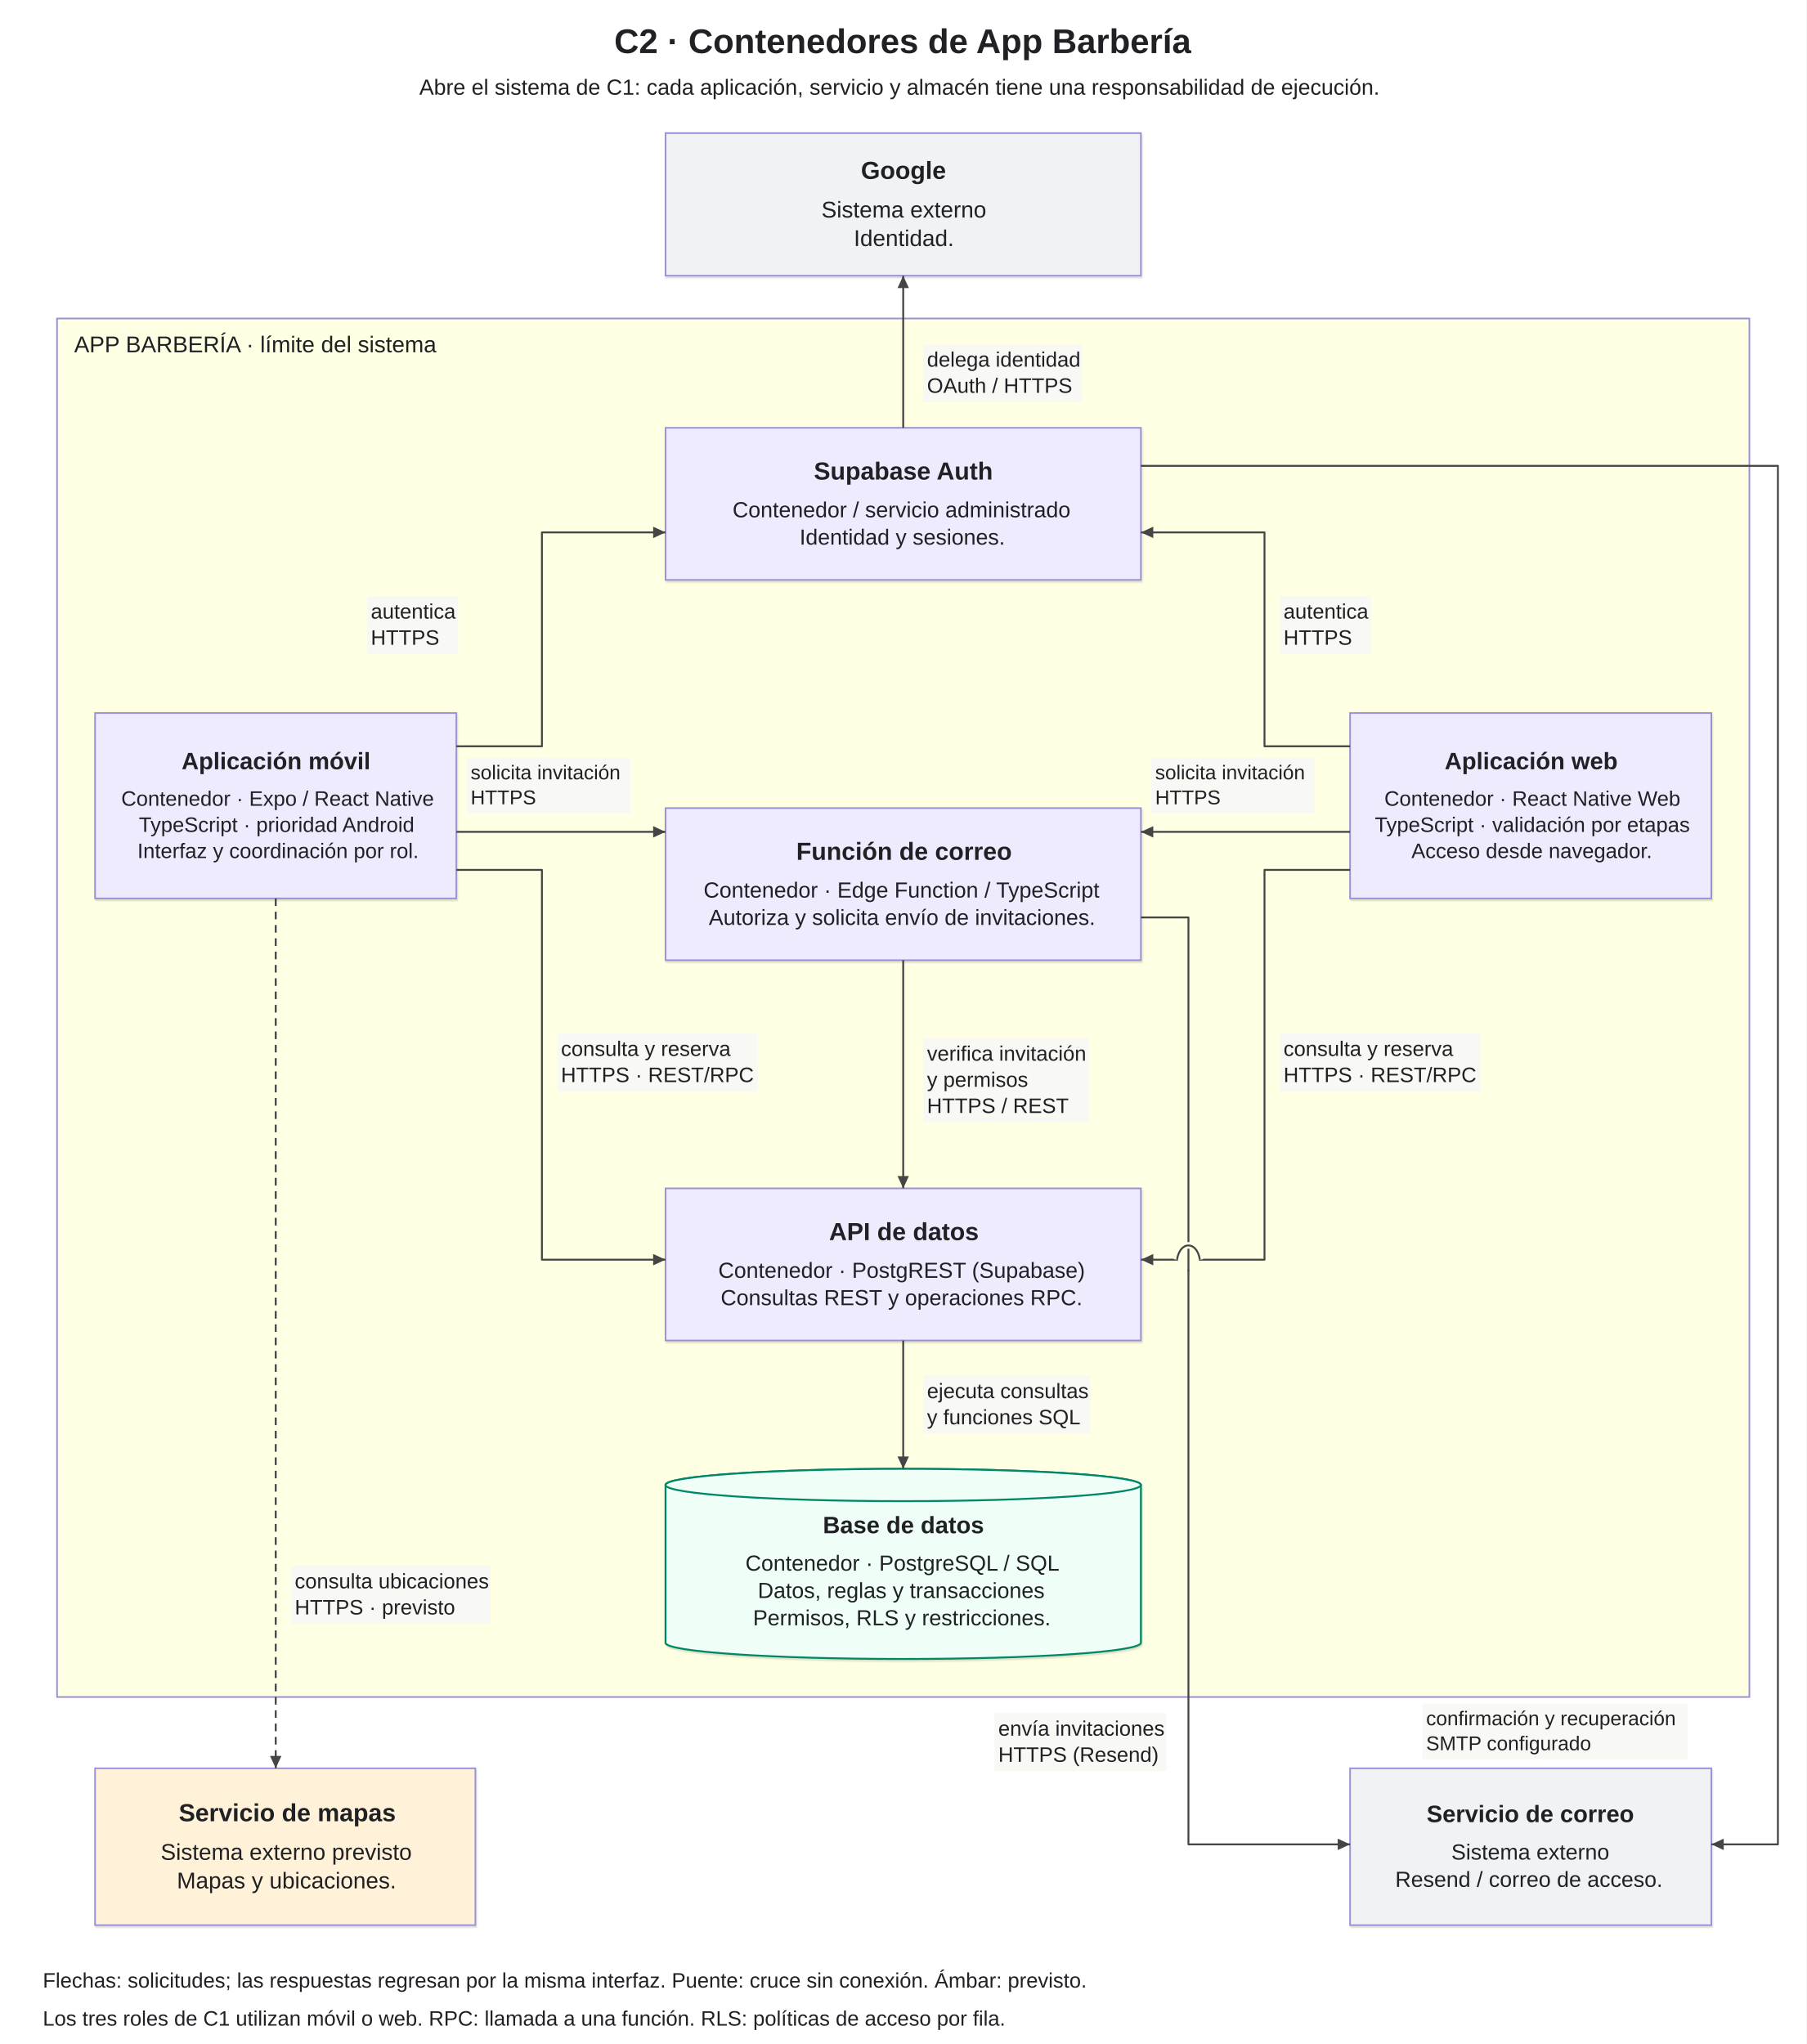
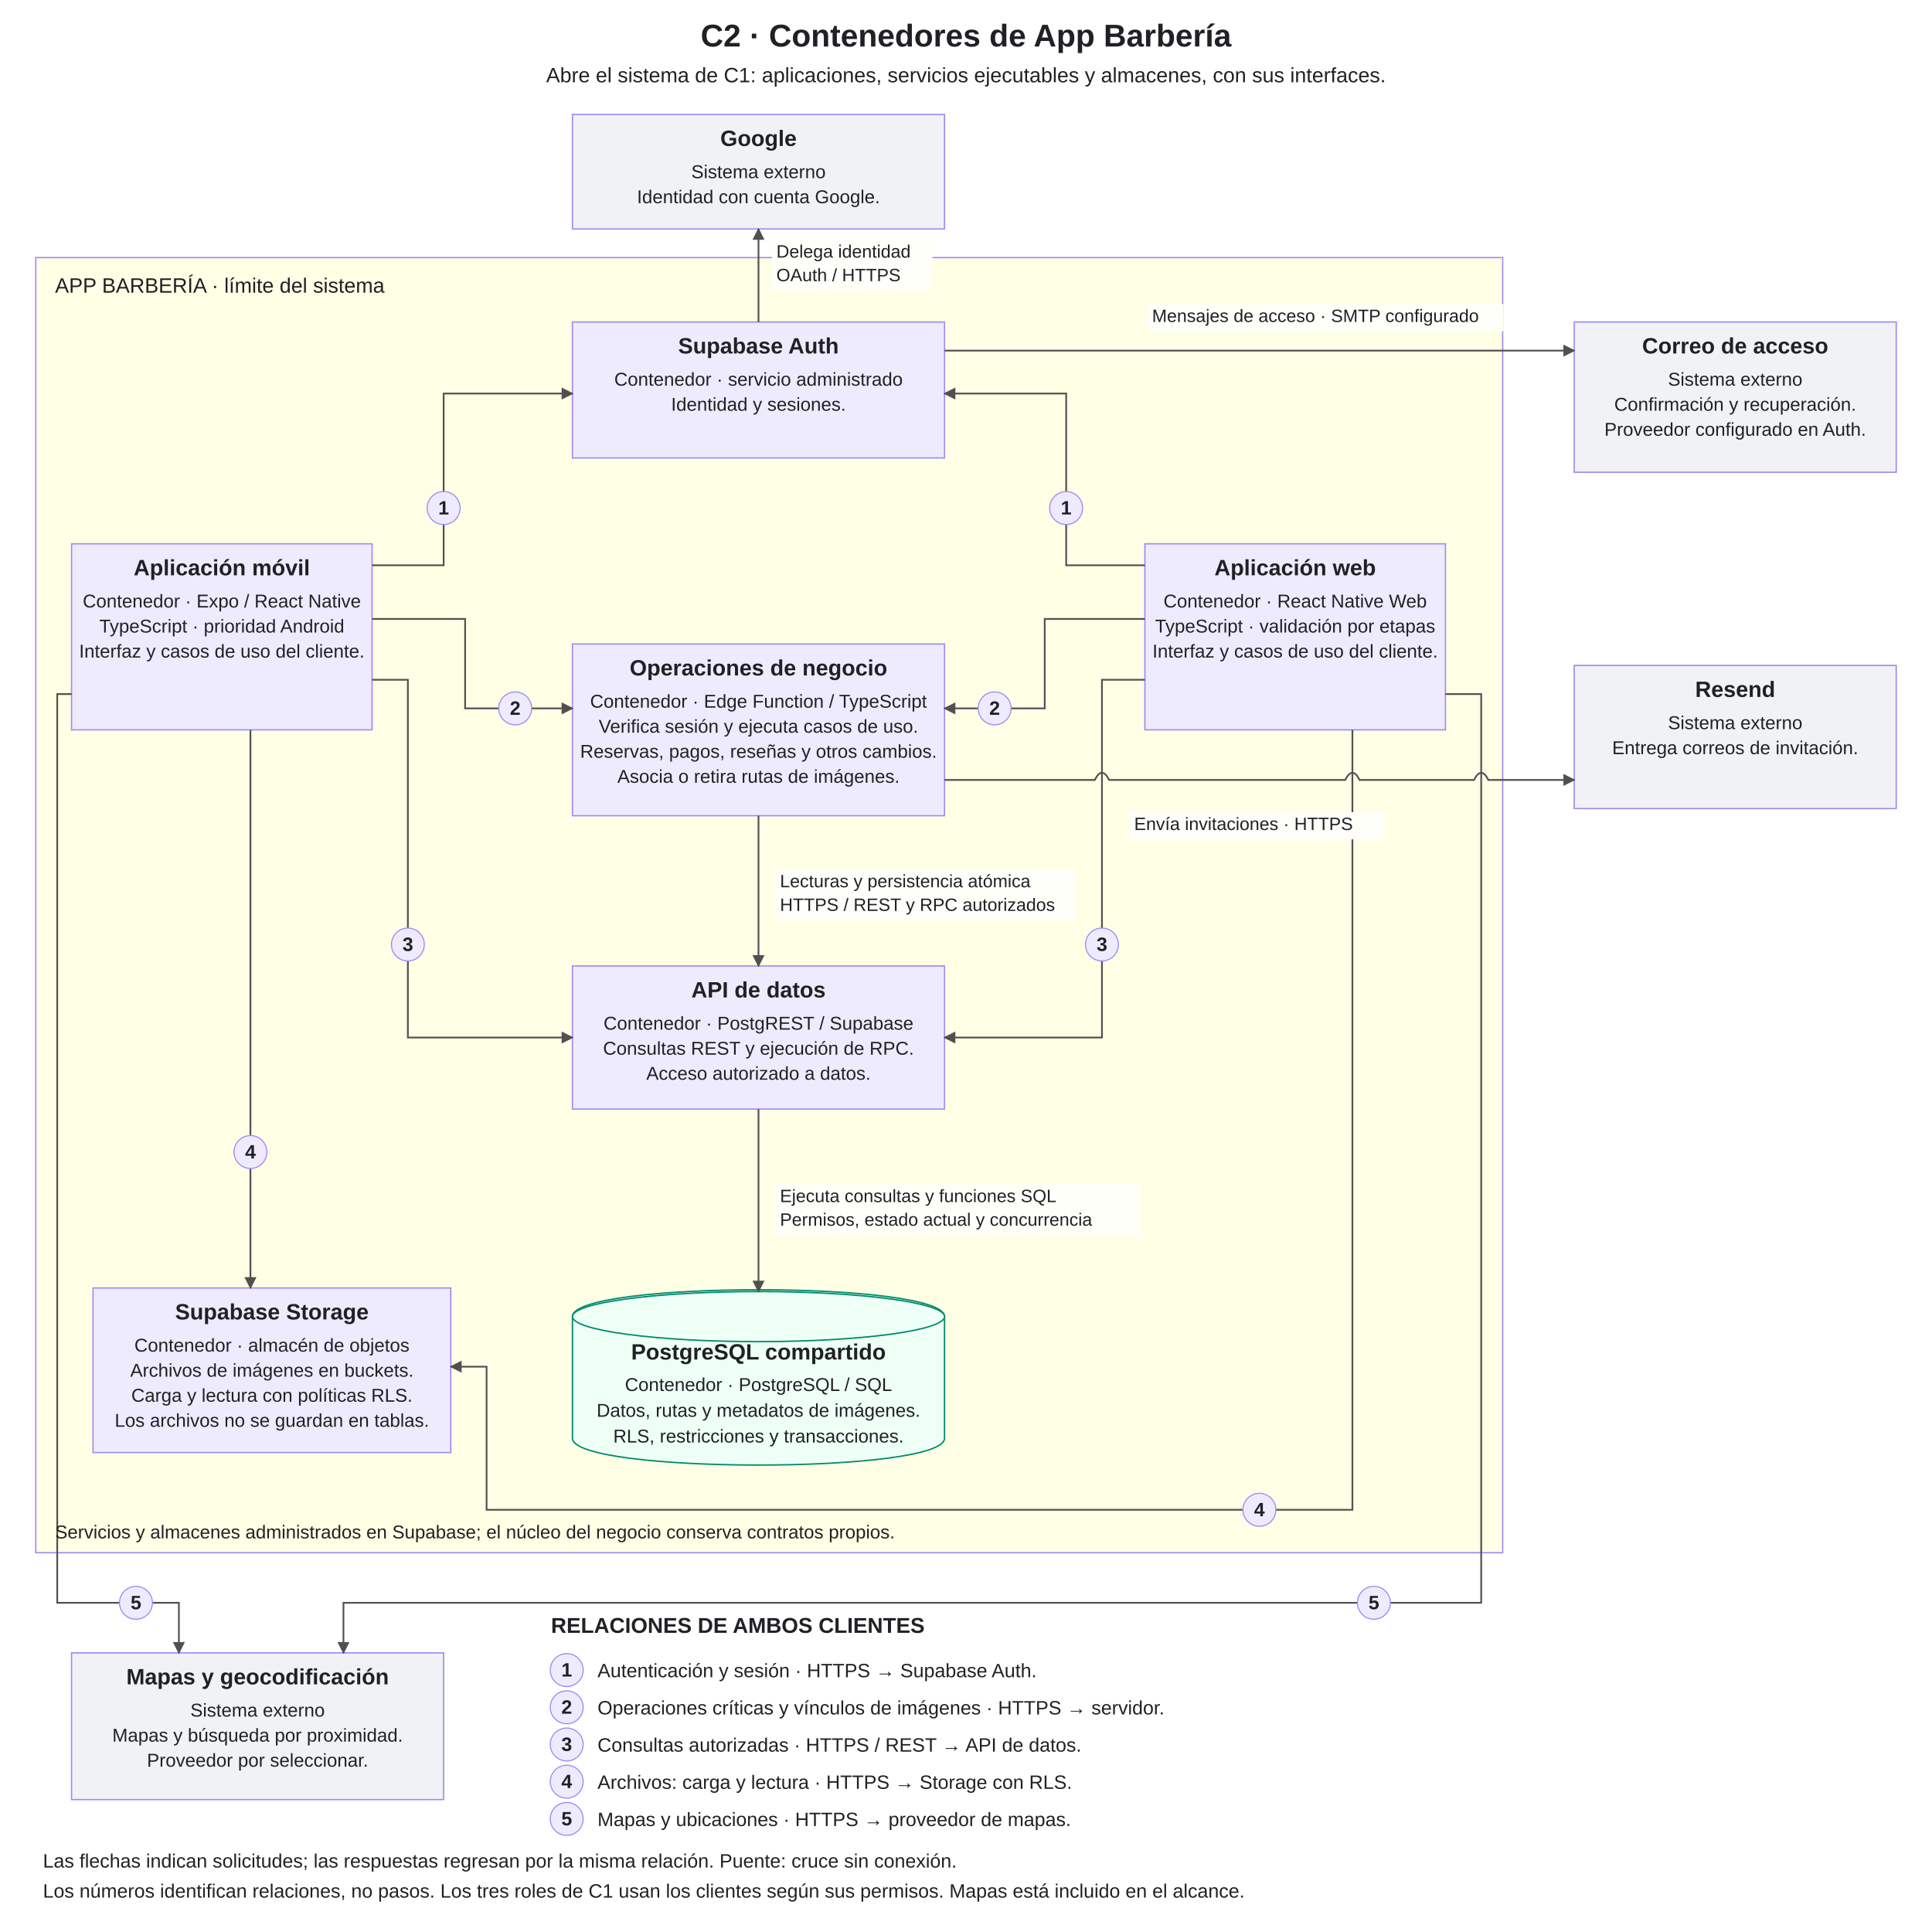
- <svg xmlns="http://www.w3.org/2000/svg" width="1900" height="2150" viewBox="0 0 1900 2150" role="img" aria-labelledby="title desc">
+ <svg xmlns="http://www.w3.org/2000/svg" width="2700" height="2690" viewBox="0 0 2700 2690">
  <defs>
-     <filter id="shadow" x="-10%" y="-10%" width="125%" height="125%">
-       <feDropShadow dx="1" dy="2" stdDeviation="1" flood-opacity="0.13" />
-     </filter>
+     <marker id="arrow" viewBox="0 0 10 10" refX="9" refY="5" markerWidth="7" markerHeight="7" orient="auto">
+       <path d="M0 0L10 5L0 10Z" fill="#505050" />
+     </marker>
  </defs>
-   <rect width="1900" height="2150" fill="white" />
-   <text x="646.01" y="55.84" font-family="Arial, sans-serif" font-size="36" font-weight="700" fill="#202124">C2 · Contenedores de App Barbería</text>
-   <text x="441.00" y="99.62" font-family="Arial, sans-serif" font-size="23" font-weight="400" fill="#202124">Abre el sistema de C1: cada aplicación, servicio y almacén tiene una responsabilidad de ejecución.</text>
-   <rect x="60" y="335" width="1780" height="1450" fill="#ffffe3" stroke="#9990d8" stroke-width="1.7" />
-   <text x="78.00" y="370.56" font-family="Arial, sans-serif" font-size="24" font-weight="400" fill="#202124">APP BARBERÍA · límite del sistema</text>
-   <rect x="100" y="750" width="380" height="195" fill="#eeebff" stroke="#9990d8" stroke-width="1.7" filter="url(#shadow)" />
-   <text x="191.00" y="809.12" font-family="Arial, sans-serif" font-size="25" font-weight="700" fill="#202124">Aplicación móvil</text>
-   <text x="127.50" y="847.55" font-family="Arial, sans-serif" font-size="22" font-weight="400" fill="#202124">Contenedor · Expo / React Native</text>
-   <text x="146.02" y="875.05" font-family="Arial, sans-serif" font-size="22" font-weight="400" fill="#202124">TypeScript · prioridad Android</text>
-   <text x="144.50" y="902.55" font-family="Arial, sans-serif" font-size="22" font-weight="400" fill="#202124">Interfaz y coordinación por rol.</text>
-   <rect x="1420" y="750" width="380" height="195" fill="#eeebff" stroke="#9990d8" stroke-width="1.7" filter="url(#shadow)" />
-   <text x="1519.50" y="809.12" font-family="Arial, sans-serif" font-size="25" font-weight="700" fill="#202124">Aplicación web</text>
-   <text x="1456.00" y="847.55" font-family="Arial, sans-serif" font-size="22" font-weight="400" fill="#202124">Contenedor · React Native Web</text>
-   <text x="1446.01" y="875.05" font-family="Arial, sans-serif" font-size="22" font-weight="400" fill="#202124">TypeScript · validación por etapas</text>
-   <text x="1484.51" y="902.55" font-family="Arial, sans-serif" font-size="22" font-weight="400" fill="#202124">Acceso desde navegador.</text>
-   <rect x="700" y="450" width="500" height="160" fill="#eeebff" stroke="#9990d8" stroke-width="1.7" filter="url(#shadow)" />
-   <text x="856.01" y="504.44" font-family="Arial, sans-serif" font-size="26" font-weight="700" fill="#202124">Supabase Auth</text>
-   <text x="770.50" y="544.12" font-family="Arial, sans-serif" font-size="23" font-weight="400" fill="#202124">Contenedor / servicio administrado</text>
-   <text x="841.00" y="572.87" font-family="Arial, sans-serif" font-size="23" font-weight="400" fill="#202124">Identidad y sesiones.</text>
-   <rect x="700" y="850" width="500" height="160" fill="#eeebff" stroke="#9990d8" stroke-width="1.7" filter="url(#shadow)" />
-   <text x="837.50" y="904.44" font-family="Arial, sans-serif" font-size="26" font-weight="700" fill="#202124">Función de correo</text>
-   <text x="740.01" y="944.12" font-family="Arial, sans-serif" font-size="23" font-weight="400" fill="#202124">Contenedor · Edge Function / TypeScript</text>
-   <text x="745.50" y="972.87" font-family="Arial, sans-serif" font-size="23" font-weight="400" fill="#202124">Autoriza y solicita envío de invitaciones.</text>
-   <rect x="700" y="1250" width="500" height="160" fill="#eeebff" stroke="#9990d8" stroke-width="1.7" filter="url(#shadow)" />
-   <text x="872.00" y="1304.44" font-family="Arial, sans-serif" font-size="26" font-weight="700" fill="#202124">API de datos</text>
-   <text x="755.50" y="1344.12" font-family="Arial, sans-serif" font-size="23" font-weight="400" fill="#202124">Contenedor · PostgREST (Supabase)</text>
-   <text x="758.00" y="1372.87" font-family="Arial, sans-serif" font-size="23" font-weight="400" fill="#202124">Consultas REST y operaciones RPC.</text>
-   <path d="M700 1562a250.0 17 0 0 1 500 0V1728a250.0 17 0 0 1 -500 0Z" fill="#effff7" stroke="#008765" stroke-width="2" filter="url(#shadow)" />
-   <ellipse cx="950.0" cy="1562" rx="250.0" ry="17" fill="#effff7" stroke="#008765" stroke-width="2" />
-   <text x="865.50" y="1612.75" font-family="Arial, sans-serif" font-size="25" font-weight="700" fill="#202124">Base de datos</text>
-   <text x="784.01" y="1652.12" font-family="Arial, sans-serif" font-size="23" font-weight="400" fill="#202124">Contenedor · PostgreSQL / SQL</text>
-   <text x="797.00" y="1680.87" font-family="Arial, sans-serif" font-size="23" font-weight="400" fill="#202124">Datos, reglas y transacciones</text>
-   <text x="792.00" y="1709.62" font-family="Arial, sans-serif" font-size="23" font-weight="400" fill="#202124">Permisos, RLS y restricciones.</text>
-   <rect x="700" y="140" width="500" height="150" fill="#f1f2f5" stroke="#9990d8" stroke-width="1.7" filter="url(#shadow)" />
-   <text x="905.50" y="188.19" font-family="Arial, sans-serif" font-size="26" font-weight="700" fill="#202124">Google</text>
-   <text x="864.00" y="228.81" font-family="Arial, sans-serif" font-size="24" font-weight="400" fill="#202124">Sistema externo</text>
-   <text x="898.00" y="258.81" font-family="Arial, sans-serif" font-size="24" font-weight="400" fill="#202124">Identidad.</text>
-   <rect x="100" y="1860" width="400" height="165" fill="#fff2d8" stroke="#9990d8" stroke-width="1.7" filter="url(#shadow)" />
-   <text x="188.00" y="1915.69" font-family="Arial, sans-serif" font-size="26" font-weight="700" fill="#202124">Servicio de mapas</text>
-   <text x="169.00" y="1956.31" font-family="Arial, sans-serif" font-size="24" font-weight="400" fill="#202124">Sistema externo previsto</text>
-   <text x="186.00" y="1986.31" font-family="Arial, sans-serif" font-size="24" font-weight="400" fill="#202124">Mapas y ubicaciones.</text>
-   <rect x="1420" y="1860" width="380" height="165" fill="#f1f2f5" stroke="#9990d8" stroke-width="1.7" filter="url(#shadow)" />
-   <text x="1500.50" y="1916.62" font-family="Arial, sans-serif" font-size="25" font-weight="700" fill="#202124">Servicio de correo</text>
-   <text x="1526.50" y="1955.99" font-family="Arial, sans-serif" font-size="23" font-weight="400" fill="#202124">Sistema externo</text>
-   <text x="1467.50" y="1984.74" font-family="Arial, sans-serif" font-size="23" font-weight="400" fill="#202124">Resend / correo de acceso.</text>
-   <polyline points="480,785 570,785 570,560 700,560" fill="none" stroke="#454545" stroke-width="2" stroke-linejoin="round" />
-   <polygon points="700.00,560.00 687.00,554.00 687.00,566.00" fill="#454545" />
-   <rect x="386" y="627" width="96.00" height="61.00" fill="#f8f8f5" />
-   <text x="390.00" y="650.68" font-family="Arial, sans-serif" font-size="22" font-weight="400" fill="#202124">autentica</text>
-   <text x="390.00" y="678.18" font-family="Arial, sans-serif" font-size="22" font-weight="400" fill="#202124">HTTPS</text>
-   <polyline points="1420,785 1330,785 1330,560 1200,560" fill="none" stroke="#454545" stroke-width="2" stroke-linejoin="round" />
-   <polygon points="1200.00,560.00 1213.00,566.00 1213.00,554.00" fill="#454545" />
-   <rect x="1346" y="627" width="96.00" height="61.00" fill="#f8f8f5" />
-   <text x="1350.00" y="650.68" font-family="Arial, sans-serif" font-size="22" font-weight="400" fill="#202124">autentica</text>
-   <text x="1350.00" y="678.18" font-family="Arial, sans-serif" font-size="22" font-weight="400" fill="#202124">HTTPS</text>
-   <polyline points="480,875 700,875" fill="none" stroke="#454545" stroke-width="2" stroke-linejoin="round" />
-   <polygon points="700.00,875.00 687.00,869.00 687.00,881.00" fill="#454545" />
-   <rect x="491" y="797" width="172.00" height="58.50" fill="#f8f8f5" />
-   <text x="495.00" y="819.74" font-family="Arial, sans-serif" font-size="21" font-weight="400" fill="#202124">solicita invitación</text>
-   <text x="495.00" y="845.99" font-family="Arial, sans-serif" font-size="21" font-weight="400" fill="#202124">HTTPS</text>
-   <polyline points="1420,875 1200,875" fill="none" stroke="#454545" stroke-width="2" stroke-linejoin="round" />
-   <polygon points="1200.00,875.00 1213.00,881.00 1213.00,869.00" fill="#454545" />
-   <rect x="1211" y="797" width="172.00" height="58.50" fill="#f8f8f5" />
-   <text x="1215.00" y="819.74" font-family="Arial, sans-serif" font-size="21" font-weight="400" fill="#202124">solicita invitación</text>
-   <text x="1215.00" y="845.99" font-family="Arial, sans-serif" font-size="21" font-weight="400" fill="#202124">HTTPS</text>
-   <polyline points="480,915 570,915 570,1325 700,1325" fill="none" stroke="#454545" stroke-width="2" stroke-linejoin="round" />
-   <polygon points="700.00,1325.00 687.00,1319.00 687.00,1331.00" fill="#454545" />
-   <rect x="586" y="1087" width="211.00" height="61.00" fill="#f8f8f5" />
-   <text x="590.00" y="1110.68" font-family="Arial, sans-serif" font-size="22" font-weight="400" fill="#202124">consulta y reserva</text>
-   <text x="590.00" y="1138.18" font-family="Arial, sans-serif" font-size="22" font-weight="400" fill="#202124">HTTPS · REST/RPC</text>
-   <polyline points="1420,915 1330,915 1330,1325 1200,1325" fill="none" stroke="#454545" stroke-width="2" stroke-linejoin="round" />
-   <polygon points="1200.00,1325.00 1213.00,1331.00 1213.00,1319.00" fill="#454545" />
-   <rect x="1346" y="1087" width="211.00" height="61.00" fill="#f8f8f5" />
-   <text x="1350.00" y="1110.68" font-family="Arial, sans-serif" font-size="22" font-weight="400" fill="#202124">consulta y reserva</text>
-   <text x="1350.00" y="1138.18" font-family="Arial, sans-serif" font-size="22" font-weight="400" fill="#202124">HTTPS · REST/RPC</text>
-   <polyline points="950,1010 950,1250" fill="none" stroke="#454545" stroke-width="2" stroke-linejoin="round" />
-   <polygon points="950.00,1250.00 956.00,1237.00 944.00,1237.00" fill="#454545" />
-   <rect x="971" y="1092" width="174.00" height="88.50" fill="#f8f8f5" />
-   <text x="975.00" y="1115.68" font-family="Arial, sans-serif" font-size="22" font-weight="400" fill="#202124">verifica invitación</text>
-   <text x="975.00" y="1143.18" font-family="Arial, sans-serif" font-size="22" font-weight="400" fill="#202124">y permisos</text>
-   <text x="975.00" y="1170.68" font-family="Arial, sans-serif" font-size="22" font-weight="400" fill="#202124">HTTPS / REST</text>
-   <polyline points="950,1410 950,1545" fill="none" stroke="#454545" stroke-width="2" stroke-linejoin="round" />
-   <polygon points="950.00,1545.00 956.00,1532.00 944.00,1532.00" fill="#454545" />
-   <rect x="971" y="1447" width="176.00" height="61.00" fill="#f8f8f5" />
-   <text x="975.00" y="1470.68" font-family="Arial, sans-serif" font-size="22" font-weight="400" fill="#202124">ejecuta consultas</text>
-   <text x="975.00" y="1498.18" font-family="Arial, sans-serif" font-size="22" font-weight="400" fill="#202124">y funciones SQL</text>
-   <polyline points="950,450 950,290" fill="none" stroke="#454545" stroke-width="2" stroke-linejoin="round" />
-   <polygon points="950.00,290.00 944.00,303.00 956.00,303.00" fill="#454545" />
-   <rect x="971" y="362" width="167.00" height="61.00" fill="#f8f8f5" />
-   <text x="975.00" y="385.68" font-family="Arial, sans-serif" font-size="22" font-weight="400" fill="#202124">delega identidad</text>
-   <text x="975.00" y="413.18" font-family="Arial, sans-serif" font-size="22" font-weight="400" fill="#202124">OAuth / HTTPS</text>
-   <polyline points="1200,490 1870,490 1870,1940 1800,1940" fill="none" stroke="#454545" stroke-width="2" stroke-linejoin="round" />
-   <polygon points="1800.00,1940.00 1813.00,1946.00 1813.00,1934.00" fill="#454545" />
-   <rect x="1496" y="1792" width="279.00" height="58.50" fill="#f8f8f5" />
-   <text x="1500.00" y="1814.74" font-family="Arial, sans-serif" font-size="21" font-weight="400" fill="#202124">confirmación y recuperación</text>
-   <text x="1500.00" y="1840.99" font-family="Arial, sans-serif" font-size="21" font-weight="400" fill="#202124">SMTP configurado</text>
-   <polyline points="1200,965 1250,965 1250,1940 1420,1940" fill="none" stroke="#454545" stroke-width="2" stroke-linejoin="round" />
-   <polygon points="1420.00,1940.00 1407.00,1934.00 1407.00,1946.00" fill="#454545" />
-   <rect x="1046" y="1802" width="181.00" height="61.00" fill="#f8f8f5" />
-   <text x="1050.00" y="1825.68" font-family="Arial, sans-serif" font-size="22" font-weight="400" fill="#202124">envía invitaciones</text>
-   <text x="1050.00" y="1853.18" font-family="Arial, sans-serif" font-size="22" font-weight="400" fill="#202124">HTTPS (Resend)</text>
-   <polyline points="290,945 290,1860" fill="none" stroke="#454545" stroke-width="2" stroke-linejoin="round" stroke-dasharray="8 6" />
-   <polygon points="290.00,1860.00 296.00,1847.00 284.00,1847.00" fill="#454545" />
-   <rect x="306" y="1647" width="210.00" height="61.00" fill="#f8f8f5" />
-   <text x="310.00" y="1670.68" font-family="Arial, sans-serif" font-size="22" font-weight="400" fill="#202124">consulta ubicaciones</text>
-   <text x="310.00" y="1698.18" font-family="Arial, sans-serif" font-size="22" font-weight="400" fill="#202124">HTTPS · previsto</text>
-   <circle cx="1250" cy="1325" r="11" fill="#ffffe3" />
-   <path d="M1250 1313V1337" stroke="#454545" stroke-width="2" />
-   <path d="M1262 1325 C1259 1305 1241 1305 1238 1325" fill="none" stroke="#ffffe3" stroke-width="7" />
-   <path d="M1262 1325 C1259 1305 1241 1305 1238 1325" fill="none" stroke="#454545" stroke-width="2" />
-   <text x="45.00" y="2090.68" font-family="Arial, sans-serif" font-size="22" font-weight="400" fill="#202124">Flechas: solicitudes; las respuestas regresan por la misma interfaz. Puente: cruce sin conexión. Ámbar: previsto.</text>
-   <text x="45.00" y="2130.68" font-family="Arial, sans-serif" font-size="22" font-weight="400" fill="#202124">Los tres roles de C1 utilizan móvil o web. RPC: llamada a una función. RLS: políticas de acceso por fila.</text>
+   <rect width="2700" height="2690" fill="white" />
+   <text x="1350" y="65" font-family="Arial,sans-serif" font-size="44" font-weight="700" text-anchor="middle" fill="#202124">C2 · Contenedores de App Barbería</text>
+   <text x="1350" y="115" font-family="Arial,sans-serif" font-size="29" font-weight="400" text-anchor="middle" fill="#202124">Abre el sistema de C1: aplicaciones, servicios ejecutables y almacenes, con sus interfaces.</text>
+   <rect x="50" y="360" width="2050" height="1810" fill="#ffffe6" stroke="#9d8af4" stroke-width="1.8" />
+   <text x="77" y="409" font-family="Arial,sans-serif" font-size="29" font-weight="400" text-anchor="start" fill="#202124">APP BARBERÍA · límite del sistema</text>
+   <rect x="800" y="160" width="520" height="160" fill="#f1f2f5" stroke="#9d8af4" stroke-width="1.8" />
+   <text x="1060" y="204" font-family="Arial,sans-serif" font-size="31" font-weight="700" text-anchor="middle" fill="#202124">Google</text>
+   <text x="1060" y="249" font-family="Arial,sans-serif" font-size="26" font-weight="400" text-anchor="middle" fill="#202124">Sistema externo</text>
+   <text x="1060" y="284" font-family="Arial,sans-serif" font-size="26" font-weight="400" text-anchor="middle" fill="#202124">Identidad con cuenta Google.</text>
+   <rect x="800" y="450" width="520" height="190" fill="#eeebff" stroke="#9d8af4" stroke-width="1.8" />
+   <text x="1060" y="494" font-family="Arial,sans-serif" font-size="31" font-weight="700" text-anchor="middle" fill="#202124">Supabase Auth</text>
+   <text x="1060" y="539" font-family="Arial,sans-serif" font-size="26" font-weight="400" text-anchor="middle" fill="#202124">Contenedor · servicio administrado</text>
+   <text x="1060" y="574" font-family="Arial,sans-serif" font-size="26" font-weight="400" text-anchor="middle" fill="#202124">Identidad y sesiones.</text>
+   <rect x="100" y="760" width="420" height="260" fill="#eeebff" stroke="#9d8af4" stroke-width="1.8" />
+   <text x="310" y="804" font-family="Arial,sans-serif" font-size="31" font-weight="700" text-anchor="middle" fill="#202124">Aplicación móvil</text>
+   <text x="310" y="849" font-family="Arial,sans-serif" font-size="26" font-weight="400" text-anchor="middle" fill="#202124">Contenedor · Expo / React Native</text>
+   <text x="310" y="884" font-family="Arial,sans-serif" font-size="26" font-weight="400" text-anchor="middle" fill="#202124">TypeScript · prioridad Android</text>
+   <text x="310" y="919" font-family="Arial,sans-serif" font-size="26" font-weight="400" text-anchor="middle" fill="#202124">Interfaz y casos de uso del cliente.</text>
+   <rect x="1600" y="760" width="420" height="260" fill="#eeebff" stroke="#9d8af4" stroke-width="1.8" />
+   <text x="1810" y="804" font-family="Arial,sans-serif" font-size="31" font-weight="700" text-anchor="middle" fill="#202124">Aplicación web</text>
+   <text x="1810" y="849" font-family="Arial,sans-serif" font-size="26" font-weight="400" text-anchor="middle" fill="#202124">Contenedor · React Native Web</text>
+   <text x="1810" y="884" font-family="Arial,sans-serif" font-size="26" font-weight="400" text-anchor="middle" fill="#202124">TypeScript · validación por etapas</text>
+   <text x="1810" y="919" font-family="Arial,sans-serif" font-size="26" font-weight="400" text-anchor="middle" fill="#202124">Interfaz y casos de uso del cliente.</text>
+   <rect x="800" y="900" width="520" height="240" fill="#eeebff" stroke="#9d8af4" stroke-width="1.8" />
+   <text x="1060" y="944" font-family="Arial,sans-serif" font-size="31" font-weight="700" text-anchor="middle" fill="#202124">Operaciones de negocio</text>
+   <text x="1060" y="989" font-family="Arial,sans-serif" font-size="26" font-weight="400" text-anchor="middle" fill="#202124">Contenedor · Edge Function / TypeScript</text>
+   <text x="1060" y="1024" font-family="Arial,sans-serif" font-size="26" font-weight="400" text-anchor="middle" fill="#202124">Verifica sesión y ejecuta casos de uso.</text>
+   <text x="1060" y="1059" font-family="Arial,sans-serif" font-size="26" font-weight="400" text-anchor="middle" fill="#202124">Reservas, pagos, reseñas y otros cambios.</text>
+   <text x="1060" y="1094" font-family="Arial,sans-serif" font-size="26" font-weight="400" text-anchor="middle" fill="#202124">Asocia o retira rutas de imágenes.</text>
+   <rect x="800" y="1350" width="520" height="200" fill="#eeebff" stroke="#9d8af4" stroke-width="1.8" />
+   <text x="1060" y="1394" font-family="Arial,sans-serif" font-size="31" font-weight="700" text-anchor="middle" fill="#202124">API de datos</text>
+   <text x="1060" y="1439" font-family="Arial,sans-serif" font-size="26" font-weight="400" text-anchor="middle" fill="#202124">Contenedor · PostgREST / Supabase</text>
+   <text x="1060" y="1474" font-family="Arial,sans-serif" font-size="26" font-weight="400" text-anchor="middle" fill="#202124">Consultas REST y ejecución de RPC.</text>
+   <text x="1060" y="1509" font-family="Arial,sans-serif" font-size="26" font-weight="400" text-anchor="middle" fill="#202124">Acceso autorizado a datos.</text>
+   <rect x="130" y="1800" width="500" height="230" fill="#eeebff" stroke="#9d8af4" stroke-width="1.8" />
+   <text x="380" y="1844" font-family="Arial,sans-serif" font-size="31" font-weight="700" text-anchor="middle" fill="#202124">Supabase Storage</text>
+   <text x="380" y="1889" font-family="Arial,sans-serif" font-size="26" font-weight="400" text-anchor="middle" fill="#202124">Contenedor · almacén de objetos</text>
+   <text x="380" y="1924" font-family="Arial,sans-serif" font-size="26" font-weight="400" text-anchor="middle" fill="#202124">Archivos de imágenes en buckets.</text>
+   <text x="380" y="1959" font-family="Arial,sans-serif" font-size="26" font-weight="400" text-anchor="middle" fill="#202124">Carga y lectura con políticas RLS.</text>
+   <text x="380" y="1994" font-family="Arial,sans-serif" font-size="26" font-weight="400" text-anchor="middle" fill="#202124">Los archivos no se guardan en tablas.</text>
+   <path d="M800 1840C800 1790 1320 1790 1320 1840V2010C1320 2060 800 2060 800 2010Z" fill="#eefff6" stroke="#008b69" stroke-width="2" />
+   <ellipse cx="1060" cy="1840" rx="260" ry="35" fill="#eefff6" stroke="#008b69" stroke-width="2" />
+   <text x="1060" y="1900" font-family="Arial,sans-serif" font-size="31" font-weight="700" text-anchor="middle" fill="#202124">PostgreSQL compartido</text>
+   <text x="1060" y="1944" font-family="Arial,sans-serif" font-size="26" font-weight="400" text-anchor="middle" fill="#202124">Contenedor · PostgreSQL / SQL</text>
+   <text x="1060" y="1980" font-family="Arial,sans-serif" font-size="26" font-weight="400" text-anchor="middle" fill="#202124">Datos, rutas y metadatos de imágenes.</text>
+   <text x="1060" y="2016" font-family="Arial,sans-serif" font-size="26" font-weight="400" text-anchor="middle" fill="#202124">RLS, restricciones y transacciones.</text>
+   <rect x="2200" y="450" width="450" height="210" fill="#f1f2f5" stroke="#9d8af4" stroke-width="1.8" />
+   <text x="2425" y="494" font-family="Arial,sans-serif" font-size="31" font-weight="700" text-anchor="middle" fill="#202124">Correo de acceso</text>
+   <text x="2425" y="539" font-family="Arial,sans-serif" font-size="26" font-weight="400" text-anchor="middle" fill="#202124">Sistema externo</text>
+   <text x="2425" y="574" font-family="Arial,sans-serif" font-size="26" font-weight="400" text-anchor="middle" fill="#202124">Confirmación y recuperación.</text>
+   <text x="2425" y="609" font-family="Arial,sans-serif" font-size="26" font-weight="400" text-anchor="middle" fill="#202124">Proveedor configurado en Auth.</text>
+   <rect x="2200" y="930" width="450" height="200" fill="#f1f2f5" stroke="#9d8af4" stroke-width="1.8" />
+   <text x="2425" y="974" font-family="Arial,sans-serif" font-size="31" font-weight="700" text-anchor="middle" fill="#202124">Resend</text>
+   <text x="2425" y="1019" font-family="Arial,sans-serif" font-size="26" font-weight="400" text-anchor="middle" fill="#202124">Sistema externo</text>
+   <text x="2425" y="1054" font-family="Arial,sans-serif" font-size="26" font-weight="400" text-anchor="middle" fill="#202124">Entrega correos de invitación.</text>
+   <rect x="100" y="2310" width="520" height="205" fill="#f1f2f5" stroke="#9d8af4" stroke-width="1.8" />
+   <text x="360" y="2354" font-family="Arial,sans-serif" font-size="31" font-weight="700" text-anchor="middle" fill="#202124">Mapas y geocodificación</text>
+   <text x="360" y="2399" font-family="Arial,sans-serif" font-size="26" font-weight="400" text-anchor="middle" fill="#202124">Sistema externo</text>
+   <text x="360" y="2434" font-family="Arial,sans-serif" font-size="26" font-weight="400" text-anchor="middle" fill="#202124">Mapas y búsqueda por proximidad.</text>
+   <text x="360" y="2469" font-family="Arial,sans-serif" font-size="26" font-weight="400" text-anchor="middle" fill="#202124">Proveedor por seleccionar.</text>
+   <path d="M1060 450L1060 320" fill="none" stroke="#505050" stroke-width="2.4" marker-end="url(#arrow)" />
+   <path d="M520 790L620 790L620 550L800 550" fill="none" stroke="#505050" stroke-width="2.4" marker-end="url(#arrow)" />
+   <path d="M1600 790L1490 790L1490 550L1320 550" fill="none" stroke="#505050" stroke-width="2.4" marker-end="url(#arrow)" />
+   <path d="M520 865L650 865L650 990L800 990" fill="none" stroke="#505050" stroke-width="2.4" marker-end="url(#arrow)" />
+   <path d="M1600 865L1460 865L1460 990L1320 990" fill="none" stroke="#505050" stroke-width="2.4" marker-end="url(#arrow)" />
+   <path d="M520 950L570 950L570 1450L800 1450" fill="none" stroke="#505050" stroke-width="2.4" marker-end="url(#arrow)" />
+   <path d="M1600 950L1540 950L1540 1450L1320 1450" fill="none" stroke="#505050" stroke-width="2.4" marker-end="url(#arrow)" />
+   <path d="M350 1020L350 1800" fill="none" stroke="#505050" stroke-width="2.4" marker-end="url(#arrow)" />
+   <path d="M1890 1020L1890 2110L680 2110L680 1910L630 1910" fill="none" stroke="#505050" stroke-width="2.4" marker-end="url(#arrow)" />
+   <path d="M100 970L80 970L80 2240L250 2240L250 2310" fill="none" stroke="#505050" stroke-width="2.4" marker-end="url(#arrow)" />
+   <path d="M2020 970L2070 970L2070 2240L480 2240L480 2310" fill="none" stroke="#505050" stroke-width="2.4" marker-end="url(#arrow)" />
+   <path d="M1060 1140L1060 1350" fill="none" stroke="#505050" stroke-width="2.4" marker-end="url(#arrow)" />
+   <path d="M1060 1550L1060 1805" fill="none" stroke="#505050" stroke-width="2.4" marker-end="url(#arrow)" />
+   <path d="M1320 490L2200 490" fill="none" stroke="#505050" stroke-width="2.4" marker-end="url(#arrow)" />
+   <path d="M1320 1090L1530 1090Q1540 1070 1550 1090L1880 1090Q1890 1070 1900 1090L2060 1090Q2070 1070 2080 1090L2200 1090" fill="none" stroke="#505050" stroke-width="2.4" marker-end="url(#arrow)" />
+   <rect x="1079" y="335" width="224" height="71" fill="#fffffa" />
+   <text x="1085" y="360" font-family="Arial,sans-serif" font-size="25" font-weight="400" text-anchor="start" fill="#202124">Delega identidad</text>
+   <text x="1085" y="393" font-family="Arial,sans-serif" font-size="25" font-weight="400" text-anchor="start" fill="#202124">OAuth / HTTPS</text>
+   <rect x="1604" y="425" width="497" height="38" fill="#fffffa" />
+   <text x="1610" y="450" font-family="Arial,sans-serif" font-size="25" font-weight="400" text-anchor="start" fill="#202124">Mensajes de acceso · SMTP configurado</text>
+   <rect x="1579" y="1135" width="354" height="38" fill="#fffffa" />
+   <text x="1585" y="1160" font-family="Arial,sans-serif" font-size="25" font-weight="400" text-anchor="start" fill="#202124">Envía invitaciones · HTTPS</text>
+   <rect x="1084" y="1215" width="419" height="71" fill="#fffffa" />
+   <text x="1090" y="1240" font-family="Arial,sans-serif" font-size="25" font-weight="400" text-anchor="start" fill="#202124">Lecturas y persistencia atómica</text>
+   <text x="1090" y="1273" font-family="Arial,sans-serif" font-size="25" font-weight="400" text-anchor="start" fill="#202124">HTTPS / REST y RPC autorizados</text>
+   <rect x="1084" y="1655" width="510" height="71" fill="#fffffa" />
+   <text x="1090" y="1680" font-family="Arial,sans-serif" font-size="25" font-weight="400" text-anchor="start" fill="#202124">Ejecuta consultas y funciones SQL</text>
+   <text x="1090" y="1713" font-family="Arial,sans-serif" font-size="25" font-weight="400" text-anchor="start" fill="#202124">Permisos, estado actual y concurrencia</text>
+   <circle cx="620" cy="710" r="23" fill="#eeebff" stroke="#9d8af4" stroke-width="1.5" />
+   <text x="620" y="719" font-family="Arial,sans-serif" font-size="27" font-weight="700" text-anchor="middle" fill="#202124">1</text>
+   <circle cx="1490" cy="710" r="23" fill="#eeebff" stroke="#9d8af4" stroke-width="1.5" />
+   <text x="1490" y="719" font-family="Arial,sans-serif" font-size="27" font-weight="700" text-anchor="middle" fill="#202124">1</text>
+   <circle cx="720" cy="990" r="23" fill="#eeebff" stroke="#9d8af4" stroke-width="1.5" />
+   <text x="720" y="999" font-family="Arial,sans-serif" font-size="27" font-weight="700" text-anchor="middle" fill="#202124">2</text>
+   <circle cx="1390" cy="990" r="23" fill="#eeebff" stroke="#9d8af4" stroke-width="1.5" />
+   <text x="1390" y="999" font-family="Arial,sans-serif" font-size="27" font-weight="700" text-anchor="middle" fill="#202124">2</text>
+   <circle cx="570" cy="1320" r="23" fill="#eeebff" stroke="#9d8af4" stroke-width="1.5" />
+   <text x="570" y="1329" font-family="Arial,sans-serif" font-size="27" font-weight="700" text-anchor="middle" fill="#202124">3</text>
+   <circle cx="1540" cy="1320" r="23" fill="#eeebff" stroke="#9d8af4" stroke-width="1.5" />
+   <text x="1540" y="1329" font-family="Arial,sans-serif" font-size="27" font-weight="700" text-anchor="middle" fill="#202124">3</text>
+   <circle cx="350" cy="1610" r="23" fill="#eeebff" stroke="#9d8af4" stroke-width="1.5" />
+   <text x="350" y="1619" font-family="Arial,sans-serif" font-size="27" font-weight="700" text-anchor="middle" fill="#202124">4</text>
+   <circle cx="1760" cy="2110" r="23" fill="#eeebff" stroke="#9d8af4" stroke-width="1.5" />
+   <text x="1760" y="2119" font-family="Arial,sans-serif" font-size="27" font-weight="700" text-anchor="middle" fill="#202124">4</text>
+   <circle cx="190" cy="2240" r="23" fill="#eeebff" stroke="#9d8af4" stroke-width="1.5" />
+   <text x="190" y="2249" font-family="Arial,sans-serif" font-size="27" font-weight="700" text-anchor="middle" fill="#202124">5</text>
+   <circle cx="1920" cy="2240" r="23" fill="#eeebff" stroke="#9d8af4" stroke-width="1.5" />
+   <text x="1920" y="2249" font-family="Arial,sans-serif" font-size="27" font-weight="700" text-anchor="middle" fill="#202124">5</text>
+   <text x="77" y="2150" font-family="Arial,sans-serif" font-size="26" font-weight="400" text-anchor="start" fill="#202124">Servicios y almacenes administrados en Supabase; el núcleo del negocio conserva contratos propios.</text>
+   <text x="770" y="2282" font-family="Arial,sans-serif" font-size="30" font-weight="700" text-anchor="start" fill="#202124">RELACIONES DE AMBOS CLIENTES</text>
+   <circle cx="792" cy="2334" r="23" fill="#eeebff" stroke="#9d8af4" stroke-width="1.5" />
+   <text x="792" y="2343" font-family="Arial,sans-serif" font-size="27" font-weight="700" text-anchor="middle" fill="#202124">1</text>
+   <text x="835" y="2344" font-family="Arial,sans-serif" font-size="27" font-weight="400" text-anchor="start" fill="#202124">Autenticación y sesión · HTTPS → Supabase Auth.</text>
+   <circle cx="792" cy="2386" r="23" fill="#eeebff" stroke="#9d8af4" stroke-width="1.5" />
+   <text x="792" y="2395" font-family="Arial,sans-serif" font-size="27" font-weight="700" text-anchor="middle" fill="#202124">2</text>
+   <text x="835" y="2396" font-family="Arial,sans-serif" font-size="27" font-weight="400" text-anchor="start" fill="#202124">Operaciones críticas y vínculos de imágenes · HTTPS → servidor.</text>
+   <circle cx="792" cy="2438" r="23" fill="#eeebff" stroke="#9d8af4" stroke-width="1.5" />
+   <text x="792" y="2447" font-family="Arial,sans-serif" font-size="27" font-weight="700" text-anchor="middle" fill="#202124">3</text>
+   <text x="835" y="2448" font-family="Arial,sans-serif" font-size="27" font-weight="400" text-anchor="start" fill="#202124">Consultas autorizadas · HTTPS / REST → API de datos.</text>
+   <circle cx="792" cy="2490" r="23" fill="#eeebff" stroke="#9d8af4" stroke-width="1.5" />
+   <text x="792" y="2499" font-family="Arial,sans-serif" font-size="27" font-weight="700" text-anchor="middle" fill="#202124">4</text>
+   <text x="835" y="2500" font-family="Arial,sans-serif" font-size="27" font-weight="400" text-anchor="start" fill="#202124">Archivos: carga y lectura · HTTPS → Storage con RLS.</text>
+   <circle cx="792" cy="2542" r="23" fill="#eeebff" stroke="#9d8af4" stroke-width="1.5" />
+   <text x="792" y="2551" font-family="Arial,sans-serif" font-size="27" font-weight="700" text-anchor="middle" fill="#202124">5</text>
+   <text x="835" y="2552" font-family="Arial,sans-serif" font-size="27" font-weight="400" text-anchor="start" fill="#202124">Mapas y ubicaciones · HTTPS → proveedor de mapas.</text>
+   <text x="60" y="2610" font-family="Arial,sans-serif" font-size="27" font-weight="400" text-anchor="start" fill="#202124">Las flechas indican solicitudes; las respuestas regresan por la misma relación. Puente: cruce sin conexión.</text>
+   <text x="60" y="2652" font-family="Arial,sans-serif" font-size="27" font-weight="400" text-anchor="start" fill="#202124">Los números identifican relaciones, no pasos. Los tres roles de C1 usan los clientes según sus permisos. Mapas está incluido en el alcance.</text>
</svg>
